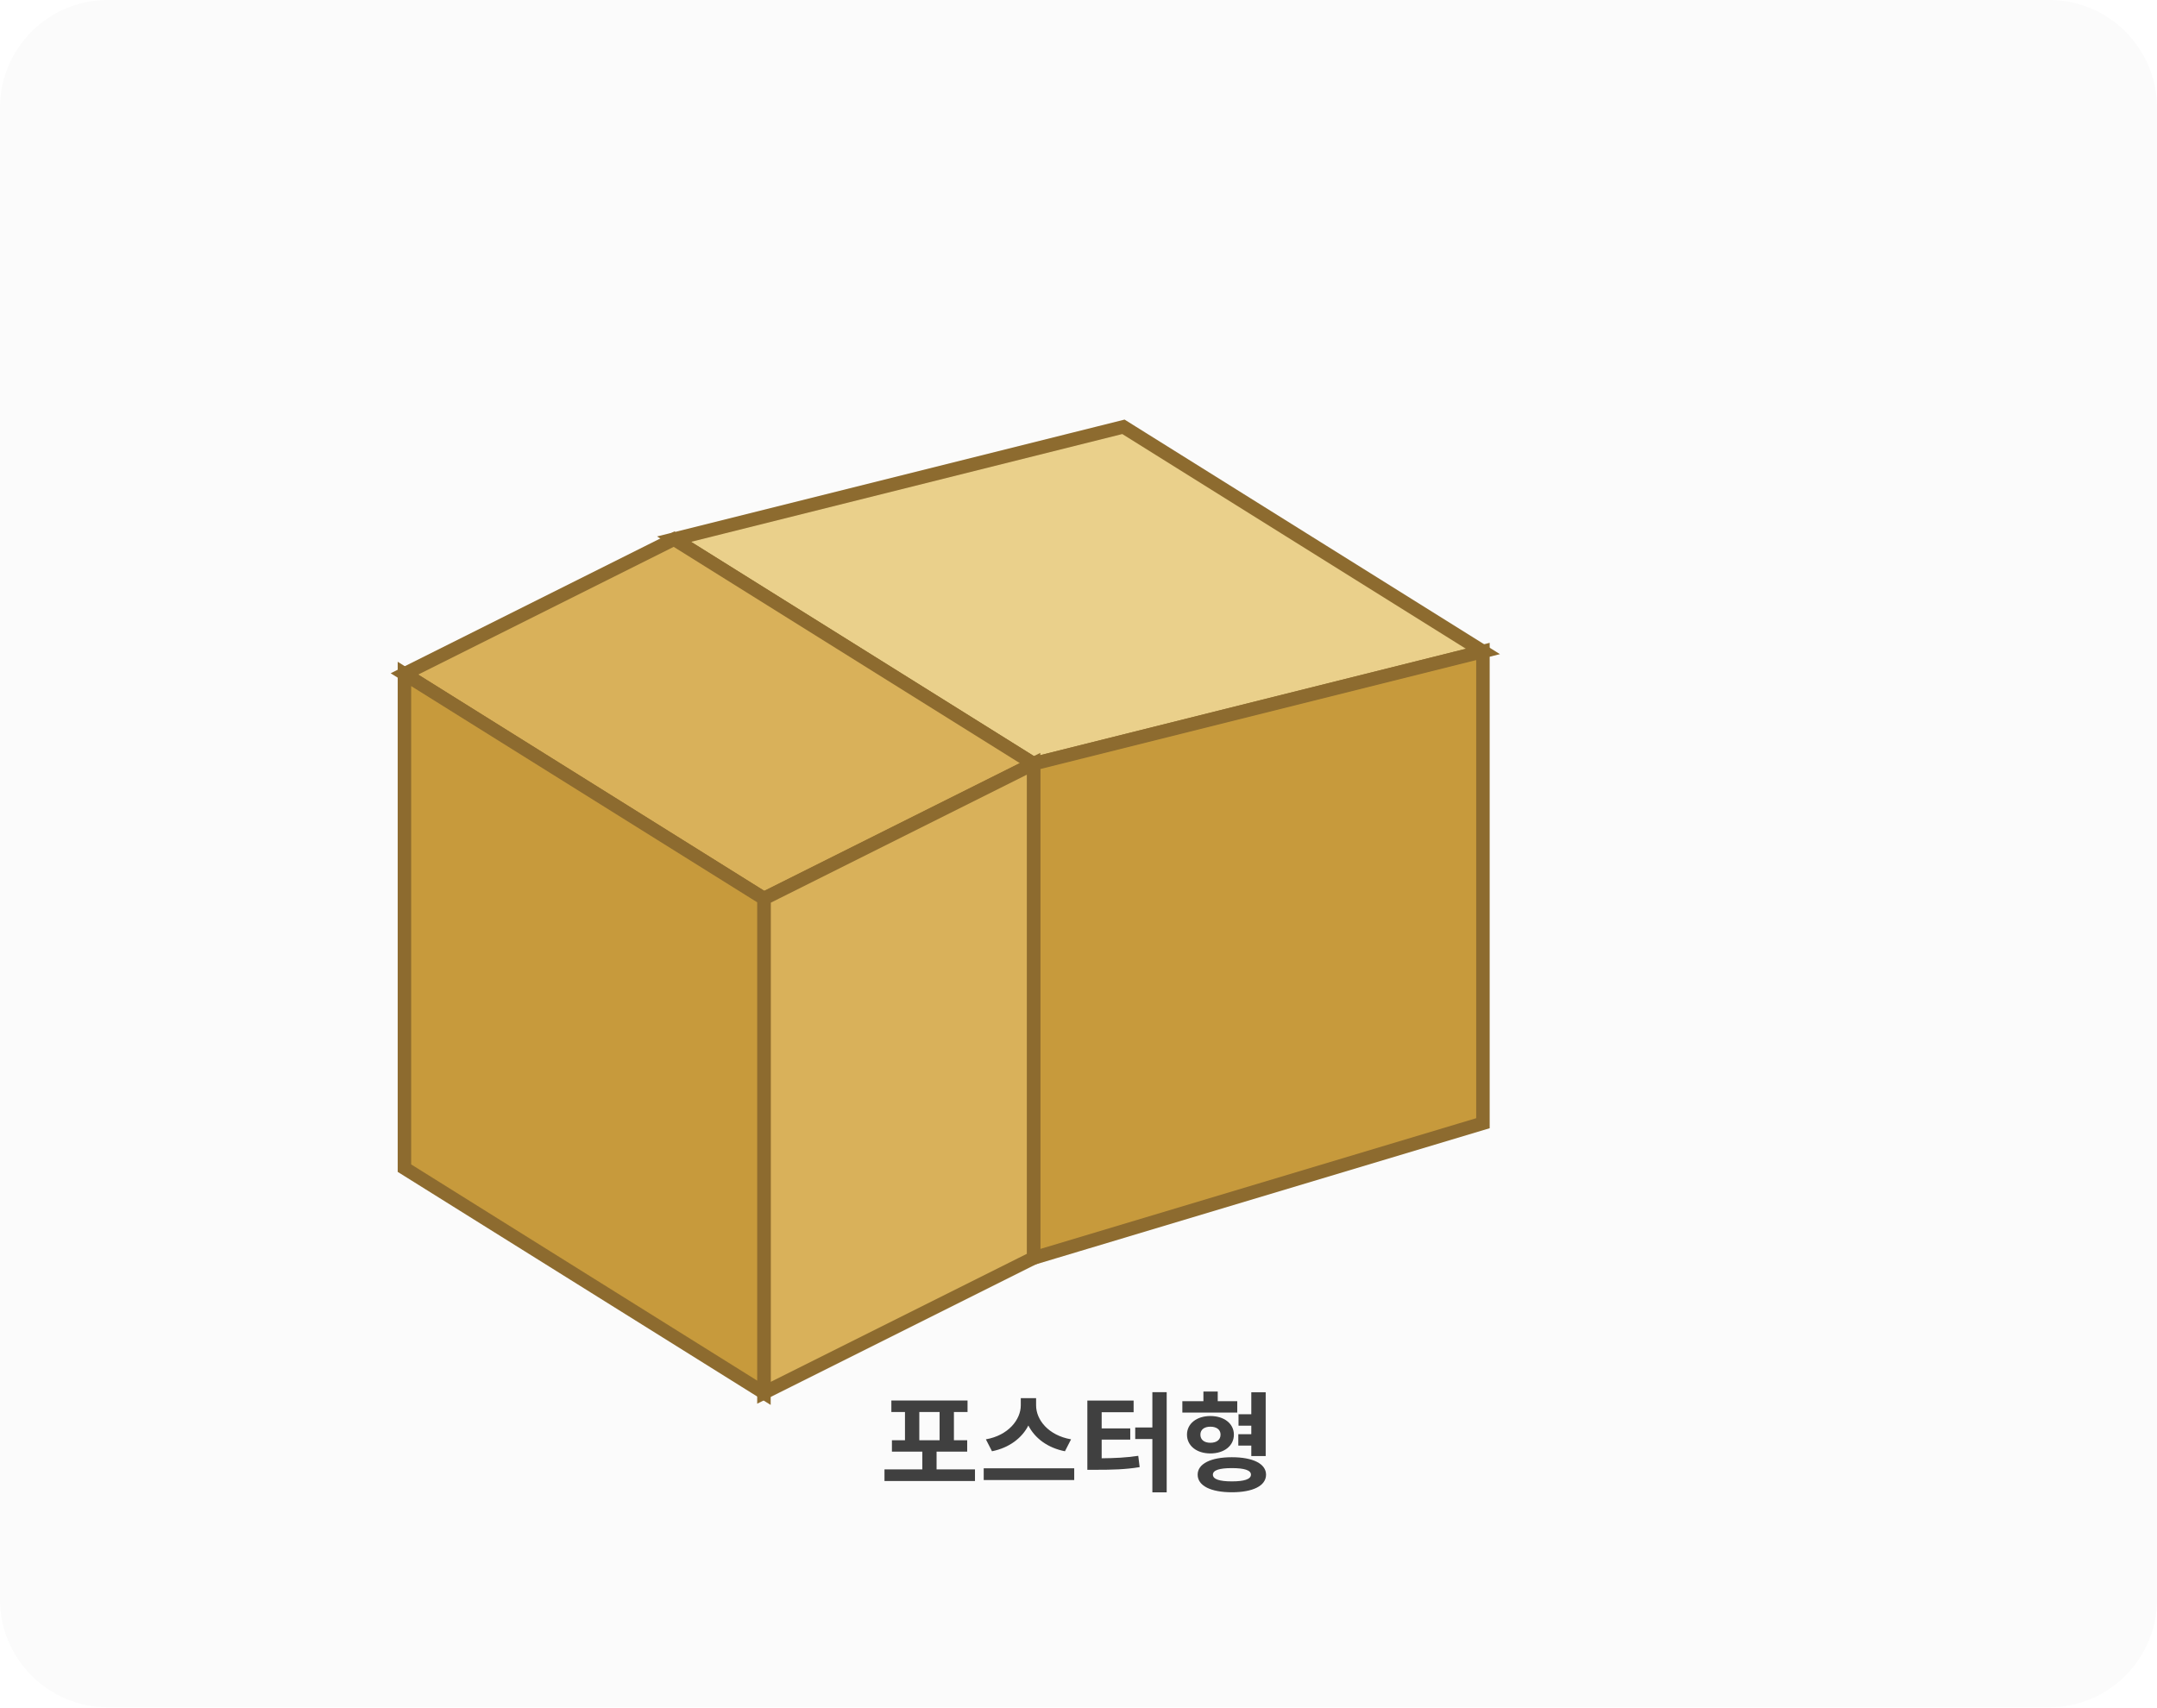
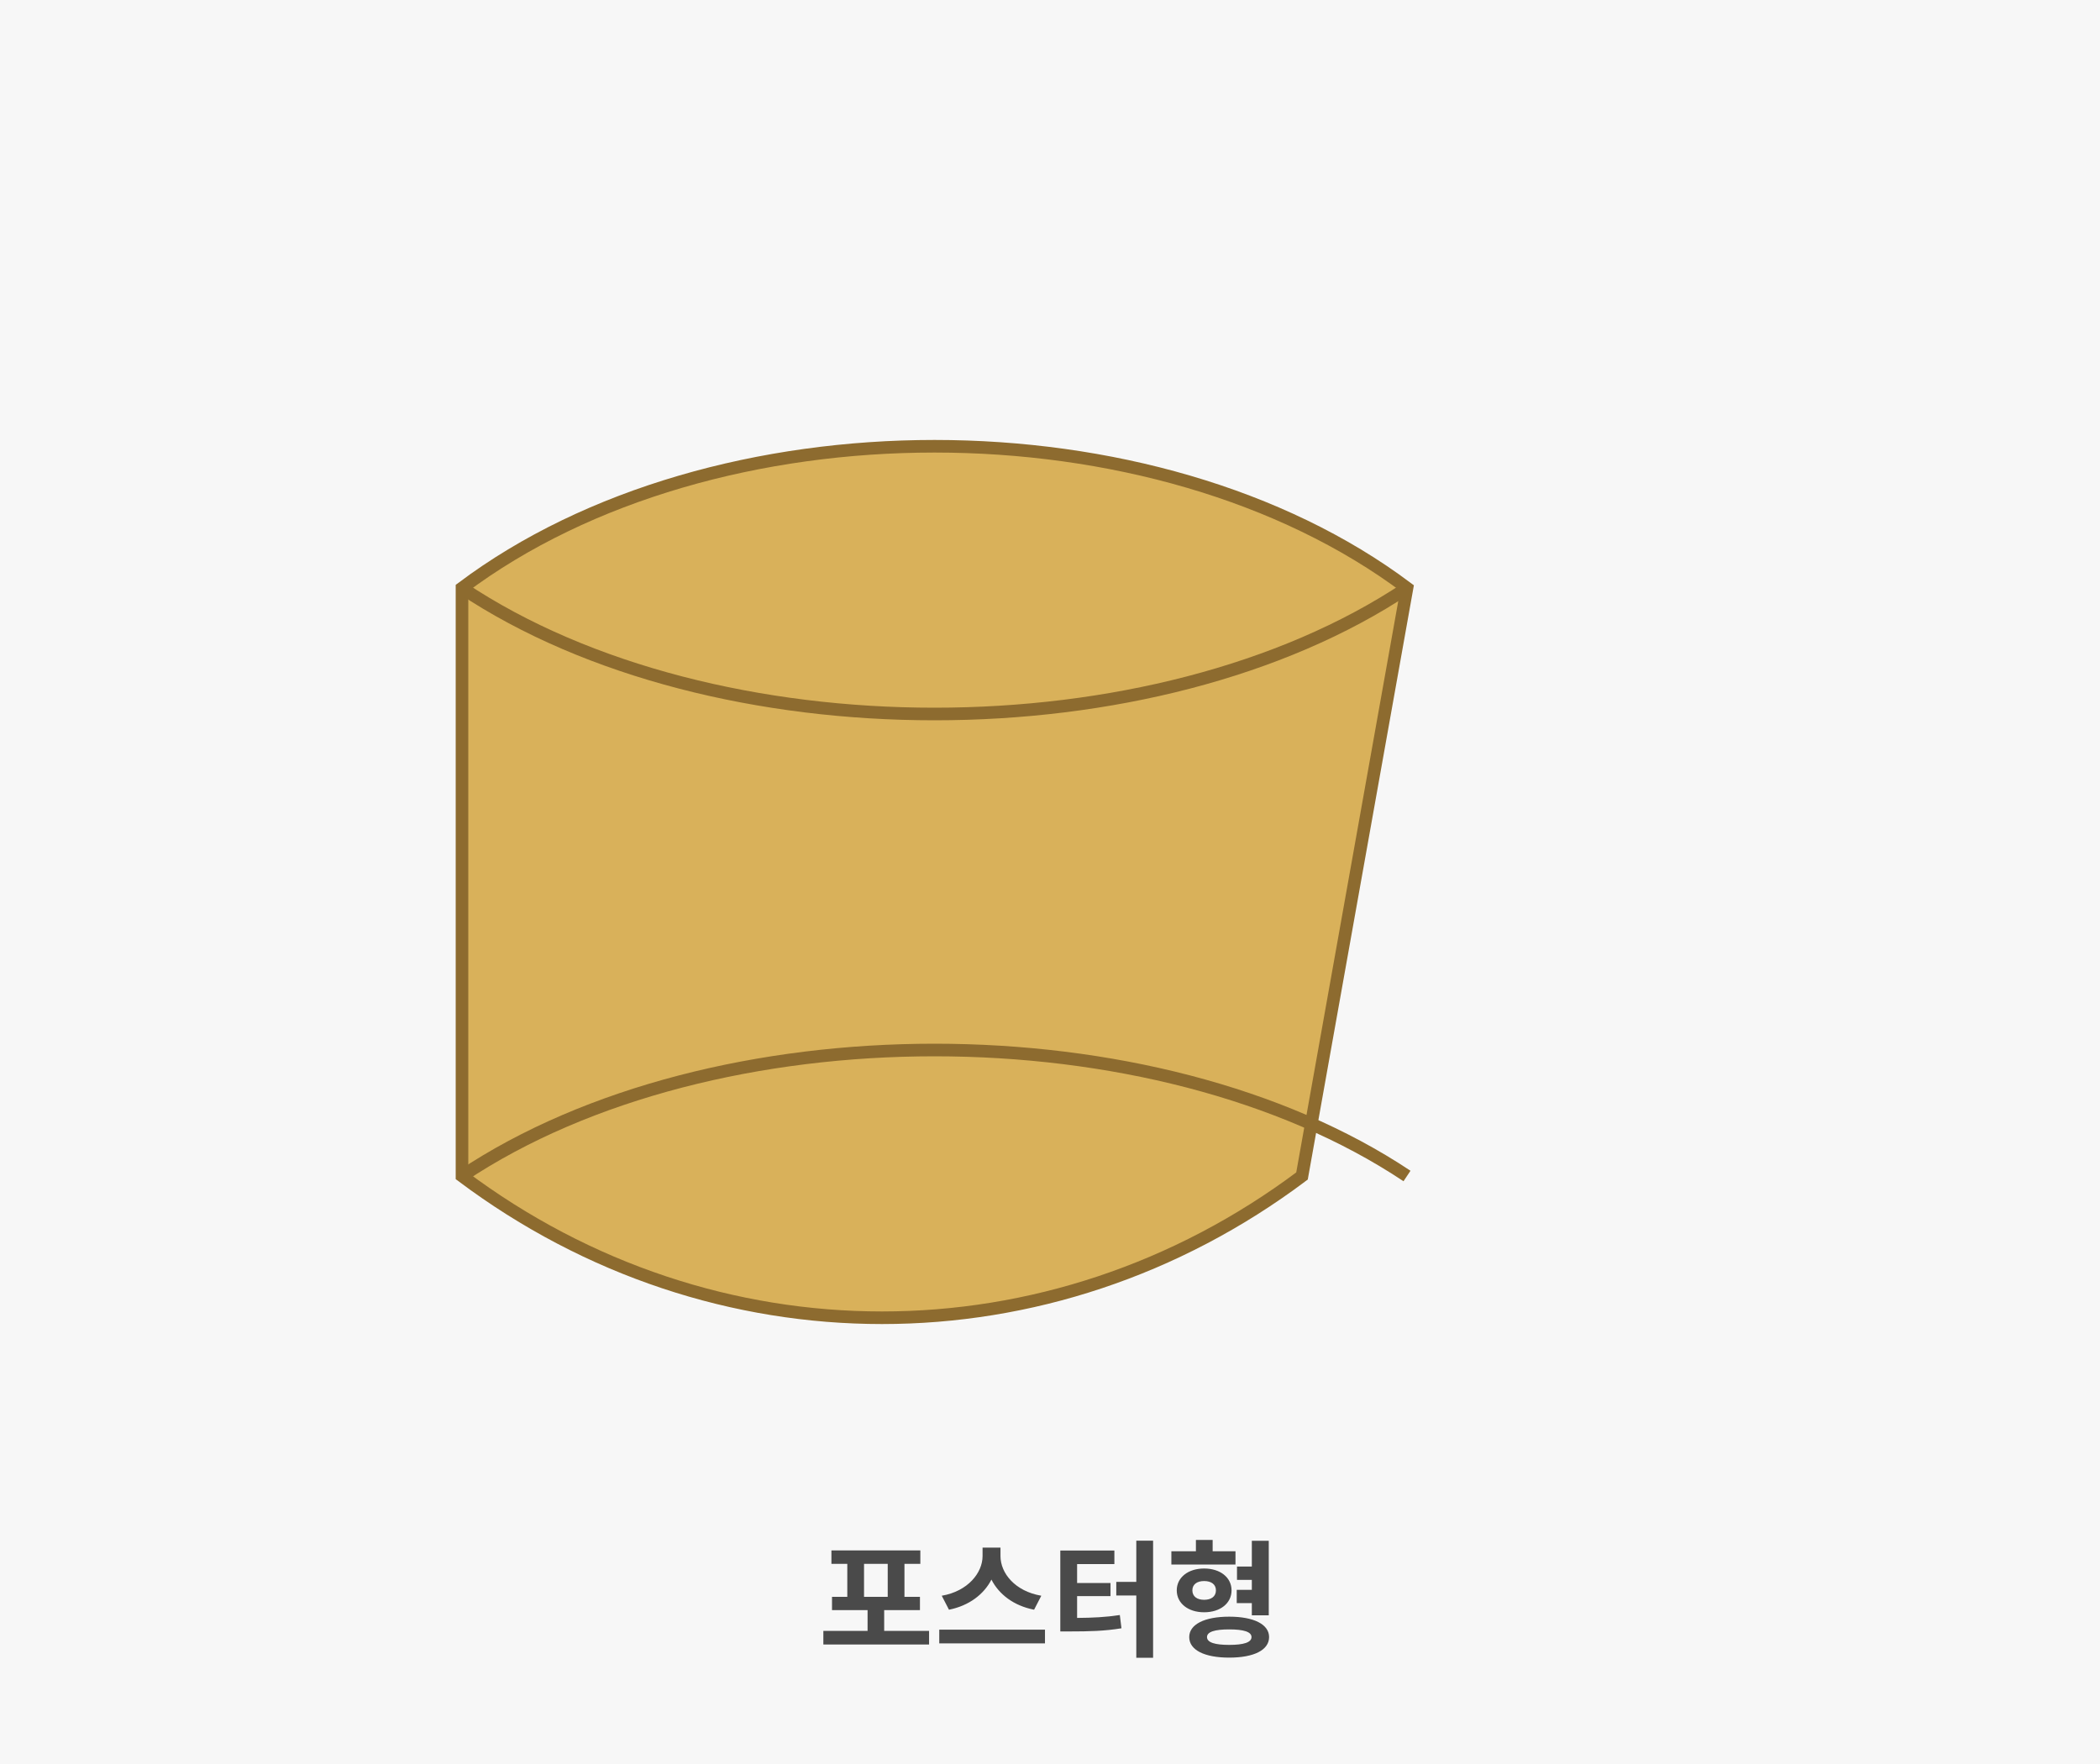
- <svg xmlns="http://www.w3.org/2000/svg" width="480" height="380" viewBox="0 0 480 380">
-   <rect width="480" height="380" rx="24" fill="#fbfbfb" />
-   <polygon points="150,120 250,95 330,145 230,170" fill="#ead08b" stroke="#8d6b2f" stroke-width="3" />
-   <polygon points="90,150 150,120 230,170 170,200" fill="#d9b15a" stroke="#8d6b2f" stroke-width="3" />
-   <polygon points="230,170 330,145 330,250 230,280" fill="#c79a3c" stroke="#8d6b2f" stroke-width="3" />
-   <polygon points="170,200 230,170 230,280 170,310" fill="#d9b15a" stroke="#8d6b2f" stroke-width="3" />
-   <polygon points="90,150 170,200 170,310 90,260" fill="#c79a3c" stroke="#8d6b2f" stroke-width="3" />
-   <text x="240" y="330" text-anchor="middle" font-size="24" font-weight="800" fill="#404040">포스터형</text>
+ <svg xmlns="http://www.w3.org/2000/svg" width="500" height="420" viewBox="0 0 500 420">
+   <rect width="500" height="420" fill="#f7f7f7" />
+   <path d="M110 140 C170 95, 275 95, 335 140 L310 280 C250 325, 170 325, 110 280 Z" fill="#d9b15a" stroke="#8d6b2f" stroke-width="3" />
+   <path d="M110 140 C170 180, 275 180, 335 140" fill="none" stroke="#8d6b2f" stroke-width="3" />
+   <path d="M110 280 C170 240, 275 240, 335 280" fill="none" stroke="#8d6b2f" stroke-width="3" />
+   <text x="250" y="392" text-anchor="middle" font-size="30" font-weight="700" fill="#4a4a4a">포스터형</text>
</svg>
